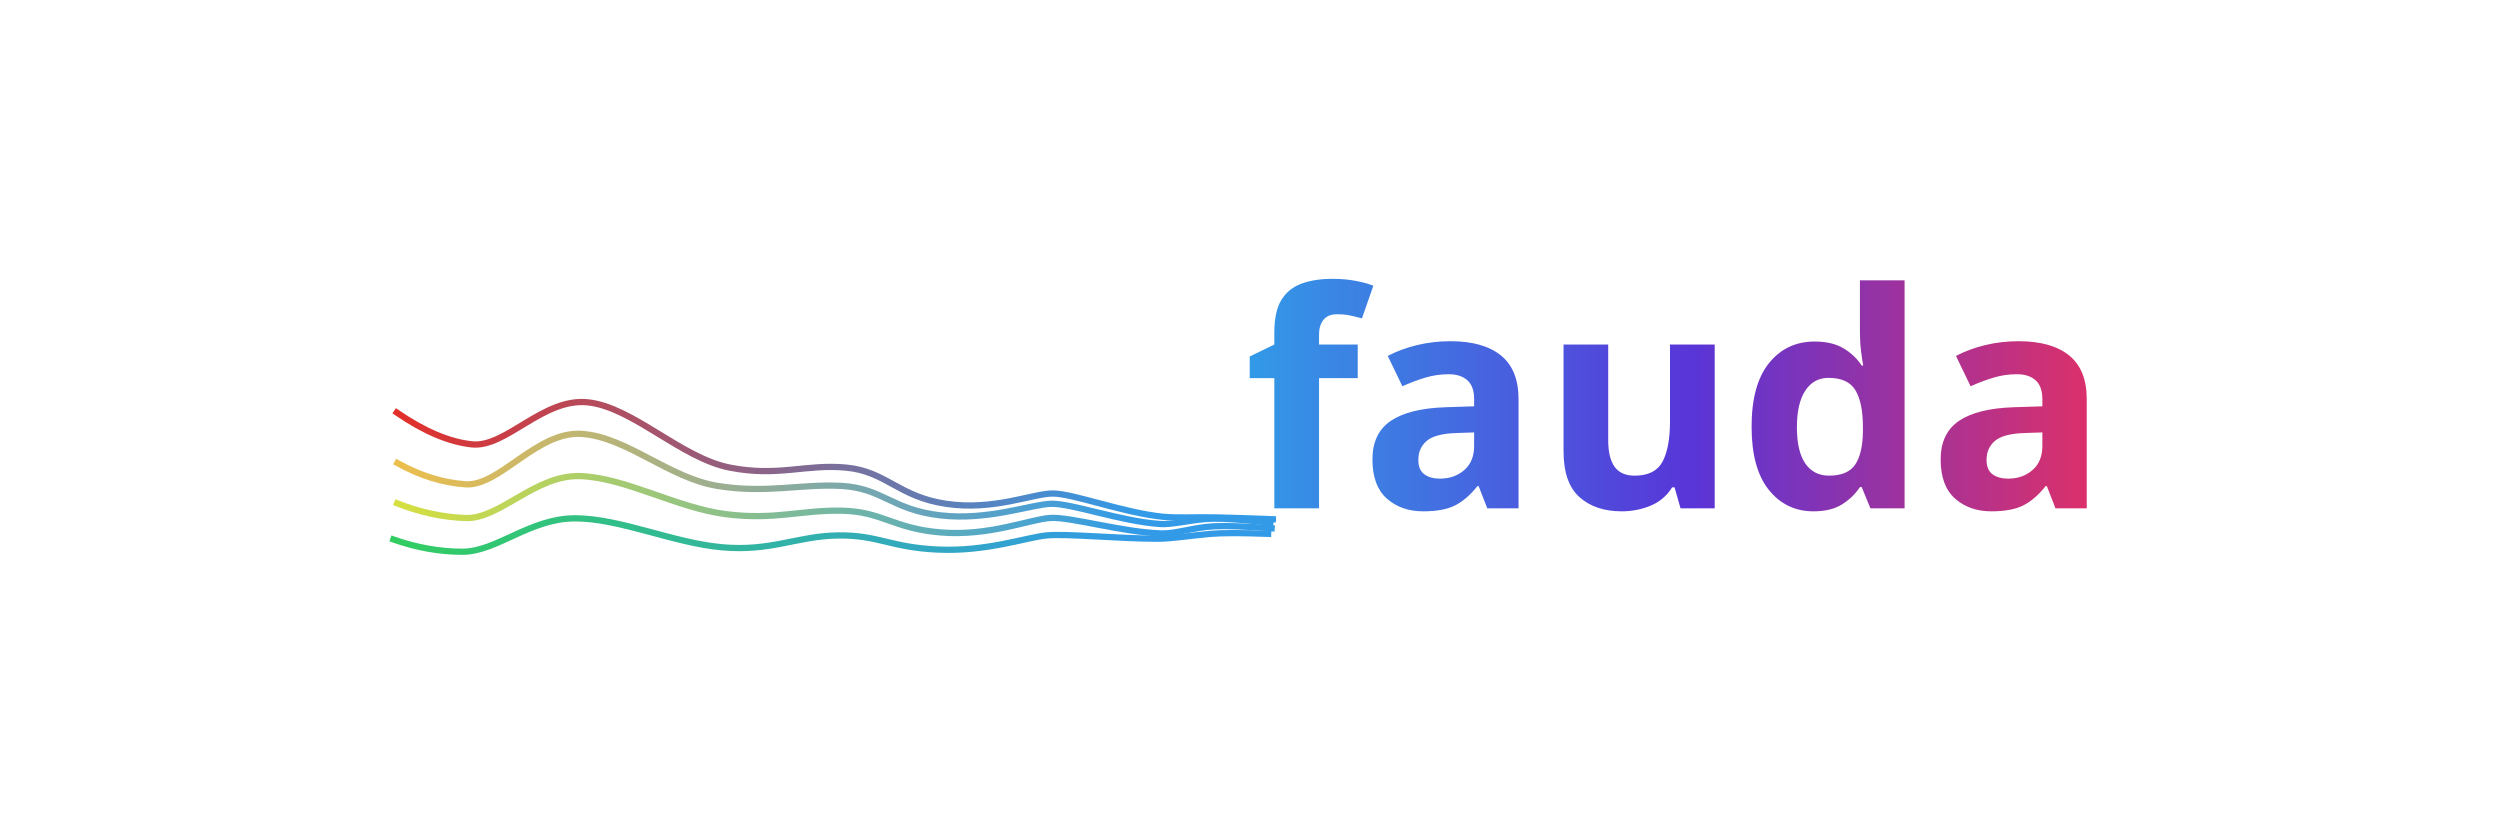
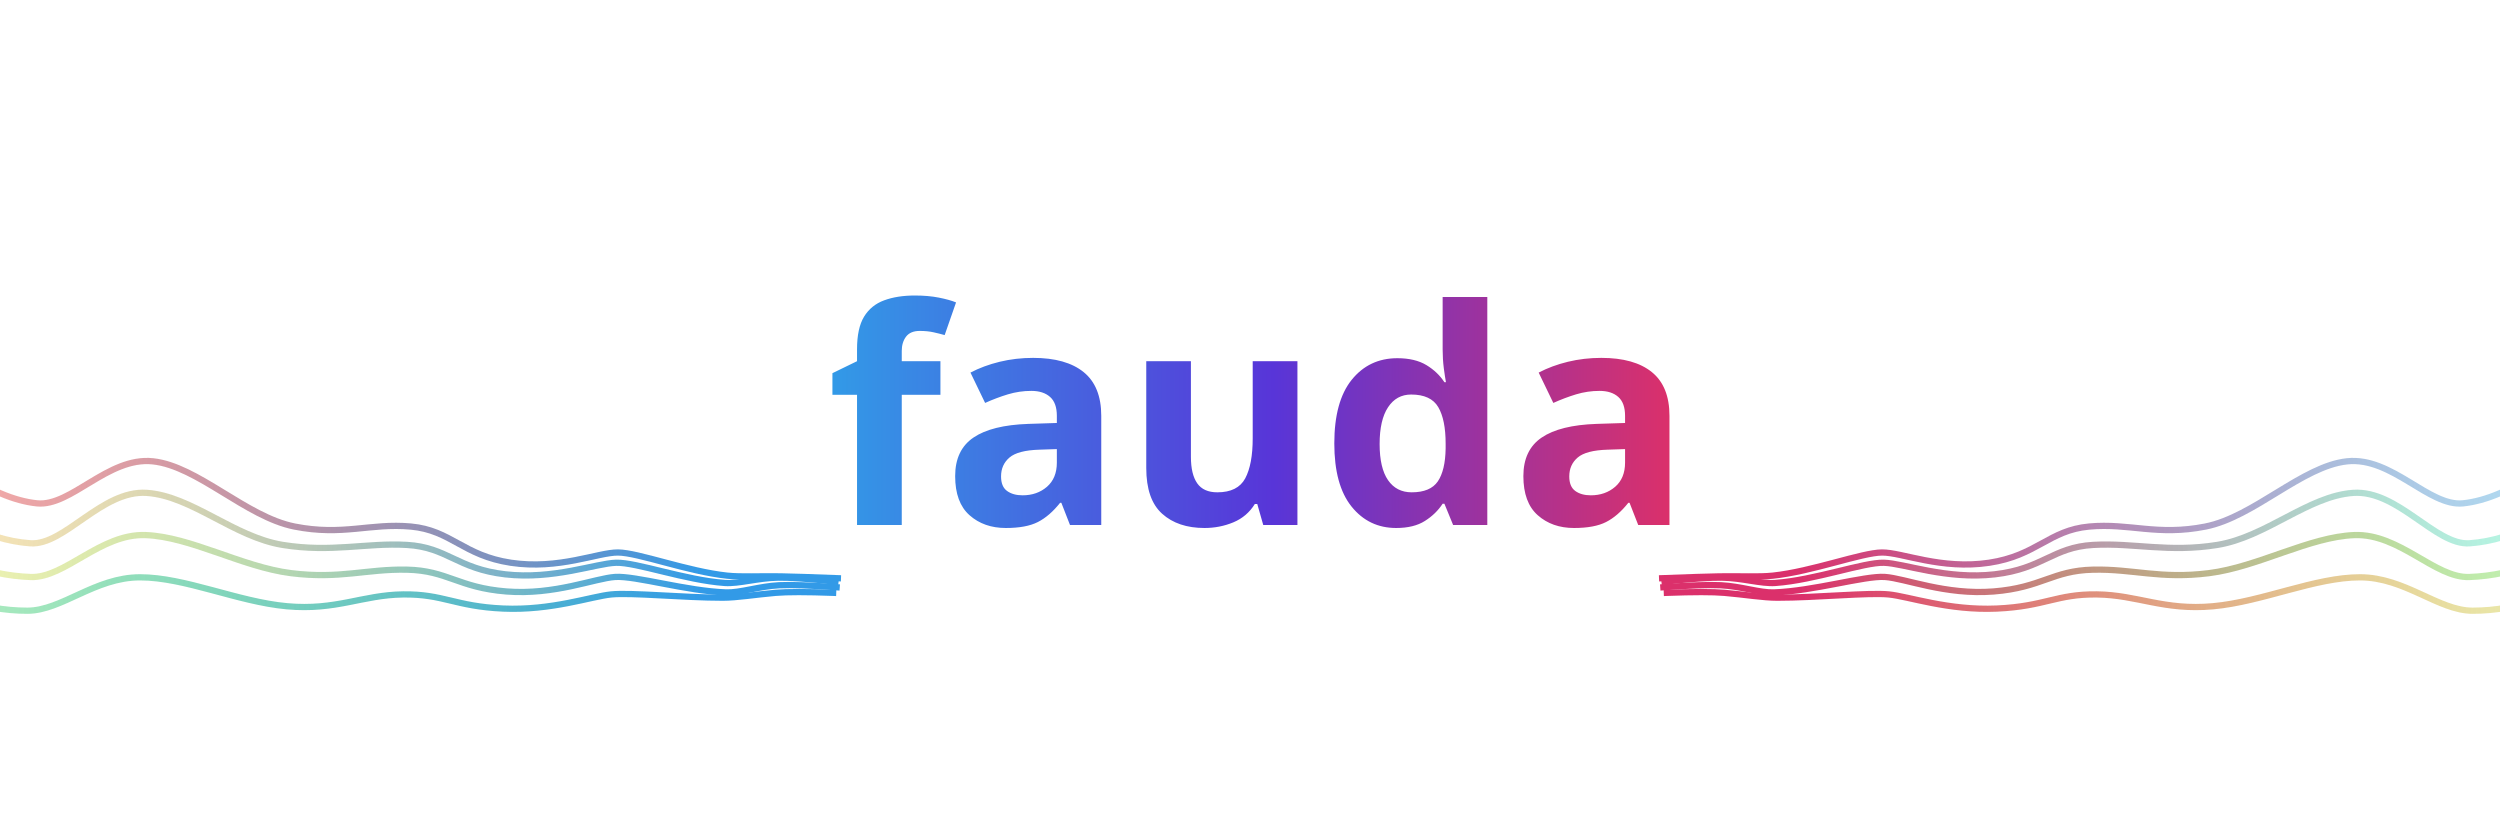
<svg xmlns="http://www.w3.org/2000/svg" width="600px" height="200px" viewBox="0 0 600 200" version="1.1">
  <defs>
    <linearGradient x1="0%" y1="50%" x2="100%" y2="50%" id="linearGradient-1">
      <stop stop-color="#329AE7" offset="0%" />
      <stop stop-color="#5835D8" offset="52.629%" />
      <stop stop-color="#DB306A" offset="100%" />
    </linearGradient>
    <linearGradient x1="0%" y1="50%" x2="100%" y2="50%" id="linearGradient-2">
      <stop stop-color="#329AE7" offset="0%" />
      <stop stop-color="#5835D8" offset="52.629%" />
      <stop stop-color="#DB306A" offset="100%" />
    </linearGradient>
    <linearGradient x1="0%" y1="50%" x2="84.528%" y2="50%" id="linearGradient-3">
-       <stop stop-color="#32CD61" offset="0%" />
+       <stop stop-color="#32CD61" stop-opacity="0.4" offset="0%" />
      <stop stop-color="#329AE7" offset="100%" />
    </linearGradient>
    <linearGradient x1="0%" y1="50%" x2="84.528%" y2="50%" id="linearGradient-4">
-       <stop stop-color="#D5DF40" offset="0%" />
+       <stop stop-color="#D5DF40" stop-opacity="0.4" offset="0%" />
      <stop stop-color="#329AE7" offset="100%" />
    </linearGradient>
    <linearGradient x1="0%" y1="50%" x2="84.528%" y2="50%" id="linearGradient-5">
-       <stop stop-color="#ECBE4D" offset="0%" />
+       <stop stop-color="#ECBE4D" stop-opacity="0.4" offset="0%" />
      <stop stop-color="#329AE7" offset="100%" />
    </linearGradient>
    <linearGradient x1="0%" y1="50%" x2="84.528%" y2="50%" id="linearGradient-6">
-       <stop stop-color="#E22F2B" offset="0%" />
+       <stop stop-color="#E22F2B" stop-opacity="0.4" offset="0%" />
      <stop stop-color="#329AE7" offset="100%" />
+     </linearGradient>
+     <linearGradient x1="0%" y1="50%" x2="84.528%" y2="50%" id="linearGradient-7">
+       <stop stop-color="#CCCD32" stop-opacity="0.4" offset="0%" />
+       <stop stop-color="#DB306B" offset="100%" />
+     </linearGradient>
+     <linearGradient x1="0%" y1="50%" x2="84.528%" y2="50%" id="linearGradient-8">
+       <stop stop-color="#67DF40" stop-opacity="0.4" offset="0%" />
+       <stop stop-color="#DB306B" offset="100%" />
+     </linearGradient>
+     <linearGradient x1="0%" y1="50%" x2="84.528%" y2="50%" id="linearGradient-9">
+       <stop stop-color="#4DECBE" stop-opacity="0.4" offset="0%" />
+       <stop stop-color="#DB306B" offset="100%" />
+     </linearGradient>
+     <linearGradient x1="0%" y1="50%" x2="84.528%" y2="50%" id="linearGradient-10">
+       <stop stop-color="#40A9DF" stop-opacity="0.4" offset="0%" />
+       <stop stop-color="#DA306B" offset="100%" />
    </linearGradient>
  </defs>
  <g id="fauda" stroke="none" stroke-width="1" fill="none" fill-rule="evenodd">
-     <text fill="url(#linearGradient-1)" font-family="RalewayRoman-Black, Raleway" font-size="72" font-weight="700">
-       <tspan x="298.492" y="122">fauda</tspan>
+     <text fill="url(#linearGradient-1)" font-family="RalewayRoman-ExtraBold, Raleway" font-size="72" font-weight="600">
+       <tspan x="198.343" y="126">fauda</tspan>
    </text>
-     <path d="M306.5,126.5 L504.304,126.5" id="Line" stroke="url(#linearGradient-2)" stroke-width="5" stroke-linecap="square" />
-     <path d="M94.401,129.462 C99.98,131.432 105.505,132.418 110.975,132.418 C119.18,132.418 127.197,124.4 138.009,124.4 C148.821,124.4 161.449,130.272 173.263,131.345 C185.077,132.418 191.404,128.632 201.126,128.506 C210.848,128.38 213.565,131.383 225.175,131.9 C236.784,132.418 246.293,128.983 251.121,128.506 C255.949,128.028 268.386,129.291 277.875,129.291 C281.261,129.291 285.74,128.538 290.557,128.124 C293.346,127.885 297.944,127.885 304.35,128.124" id="Line-Copy" stroke="url(#linearGradient-3)" stroke-width="1.5" stroke-linecap="square" />
-     <path d="M95.349,124.461 C100.928,126.431 106.452,127.417 111.923,127.417 C120.128,127.417 128.249,116.397 139.061,116.397 C149.873,116.397 162.484,123.237 174.298,124.31 C186.112,125.383 192.386,122.63 202.108,122.504 C211.831,122.378 214.513,126.382 226.122,126.899 C237.732,127.417 247.276,122.982 252.104,122.504 C256.932,122.027 269.334,125.29 278.823,125.29 C282.208,125.29 286.688,123.537 291.504,123.123 C294.294,122.884 298.891,122.884 305.297,123.123" id="Line-Copy-2" stroke="url(#linearGradient-4)" stroke-width="1.5" stroke-linecap="square" transform="translate(200.3233, 121.907) rotate(2) translate(-200.3233, -121.907) " />
-     <path d="M95.332,118.462 C100.957,121.097 106.505,122.415 111.975,122.415 C120.18,122.415 128.197,108.398 139.009,108.398 C149.821,108.398 160.587,117.509 172.401,118.582 C184.215,119.655 192.404,116.629 202.126,116.503 C211.848,116.377 214.565,121.38 226.175,121.898 C237.784,122.415 247.693,117.749 252.521,117.272 C257.349,116.794 269.386,120.289 278.876,120.289 C282.261,120.289 286.74,118.536 291.557,118.122 C294.346,117.882 298.944,117.882 305.35,118.122" id="Line-Copy-3" stroke="url(#linearGradient-5)" stroke-width="1.5" stroke-linecap="square" transform="translate(200.3408, 115.4064) rotate(4) translate(-200.3408, -115.4064) " />
-     <path d="M94.598,110.067 C101.622,113.88 107.87,115.786 113.34,115.786 C121.545,115.786 129.136,102.845 139.948,102.845 C150.76,102.845 163.608,113.789 175.422,114.862 C187.236,115.935 193.447,112.071 203.169,111.946 C212.892,111.82 216.35,117.56 227.959,118.078 C239.569,118.595 248.441,113.418 253.269,112.94 C258.097,112.462 270.43,115.731 279.919,115.731 C283.304,115.731 287.889,114.972 292.705,114.559 C295.494,114.319 300.057,113.988 306.393,113.564" id="Line-Copy-4" stroke="url(#linearGradient-6)" stroke-width="1.5" stroke-linecap="square" transform="translate(200.4955, 110.4797) rotate(6) translate(-200.4955, -110.4797) " />
+     <g id="Group-2" transform="translate(-11, 105)" stroke-linecap="square">
+       <path d="M210.599,35.655 L408.402,35.655" id="Line" stroke="url(#linearGradient-2)" stroke-width="5" />
+       <g id="Group" stroke-width="1.5">
+         <path d="M1,38.616 C6.579,40.587 12.103,41.572 17.573,41.572 C25.779,41.572 33.795,33.555 44.607,33.555 C55.419,33.555 68.048,39.427 79.862,40.499 C91.676,41.572 98.002,37.786 107.724,37.66 C117.447,37.535 120.164,40.537 131.773,41.055 C143.383,41.572 152.892,38.138 157.72,37.66 C162.548,37.183 174.985,38.446 184.474,38.446 C187.859,38.446 192.339,37.693 197.155,37.279 C199.945,37.039 204.542,37.039 210.948,37.279" id="Line-Copy" stroke="url(#linearGradient-3)" />
+         <path d="M1.948,33.615 C7.526,35.586 13.051,36.571 18.521,36.571 C26.727,36.571 34.848,25.552 45.66,25.552 C56.472,25.552 69.082,32.392 80.896,33.464 C92.71,34.537 98.985,31.785 108.707,31.659 C118.429,31.533 121.111,35.536 132.721,36.054 C144.331,36.571 153.874,32.137 158.702,31.659 C163.53,31.181 175.932,34.445 185.422,34.445 C188.807,34.445 193.287,32.692 198.103,32.278 C200.892,32.039 205.49,32.039 211.896,32.278" id="Line-Copy-2" stroke="url(#linearGradient-4)" transform="translate(106.9219, 31.06163) rotate(2) translate(-106.9219, -31.06163) " />
+         <path d="M1.93,27.616 C7.556,30.252 13.103,31.57 18.574,31.57 C26.779,31.57 34.795,17.552 45.607,17.552 C56.419,17.552 67.185,26.664 78.999,27.737 C90.813,28.809 99.002,25.784 108.724,25.658 C118.447,25.532 121.164,30.535 132.773,31.052 C144.383,31.57 154.291,26.904 159.12,26.426 C163.948,25.949 175.985,29.443 185.474,29.443 C188.859,29.443 193.339,27.69 198.155,27.277 C200.945,27.037 205.542,27.037 211.948,27.277" id="Line-Copy-3" stroke="url(#linearGradient-5)" transform="translate(106.9394, 24.56102) rotate(4) translate(-106.9394, -24.56102) " />
+         <path d="M1.196,19.222 C8.221,23.034 14.468,24.941 19.938,24.941 C28.144,24.941 35.734,12 46.546,12 C57.358,12 70.206,22.944 82.02,24.017 C93.834,25.09 100.046,21.226 109.768,21.1 C119.49,20.974 122.948,26.715 134.558,27.232 C146.168,27.75 155.04,22.572 159.868,22.095 C164.696,21.617 177.028,24.886 186.518,24.886 C189.903,24.886 194.487,24.127 199.303,23.713 C202.093,23.474 206.656,23.142 212.992,22.719" id="Line-Copy-4" stroke="url(#linearGradient-6)" transform="translate(107.094, 19.6344) rotate(6) translate(-107.094, -19.6344) " />
+       </g>
+       <g id="Group-Copy" transform="translate(515, 21) scale(-1, 1) translate(-515, -21) translate(408, 0)" stroke-width="1.5">
+         <path d="M1,38.616 C6.579,40.587 12.103,41.572 17.573,41.572 C25.779,41.572 33.795,33.555 44.607,33.555 C55.419,33.555 68.048,39.427 79.862,40.499 C91.676,41.572 98.002,37.786 107.724,37.66 C117.447,37.535 120.164,40.537 131.773,41.055 C143.383,41.572 152.892,38.138 157.72,37.66 C162.548,37.183 174.985,38.446 184.474,38.446 C187.859,38.446 192.339,37.693 197.155,37.279 C199.945,37.039 204.542,37.039 210.948,37.279" id="Line-Copy" stroke="url(#linearGradient-7)" />
+         <path d="M1.948,33.615 C7.526,35.586 13.051,36.571 18.521,36.571 C26.727,36.571 34.848,25.552 45.66,25.552 C56.472,25.552 69.082,32.392 80.896,33.464 C92.71,34.537 98.985,31.785 108.707,31.659 C118.429,31.533 121.111,35.536 132.721,36.054 C144.331,36.571 153.874,32.137 158.702,31.659 C163.53,31.181 175.932,34.445 185.422,34.445 C188.807,34.445 193.287,32.692 198.103,32.278 C200.892,32.039 205.49,32.039 211.896,32.278" id="Line-Copy-2" stroke="url(#linearGradient-8)" transform="translate(106.9219, 31.06163) rotate(2) translate(-106.9219, -31.06163) " />
+         <path d="M1.93,27.616 C7.556,30.252 13.103,31.57 18.574,31.57 C26.779,31.57 34.795,17.552 45.607,17.552 C56.419,17.552 67.185,26.664 78.999,27.737 C90.813,28.809 99.002,25.784 108.724,25.658 C118.447,25.532 121.164,30.535 132.773,31.052 C144.383,31.57 154.291,26.904 159.12,26.426 C163.948,25.949 175.985,29.443 185.474,29.443 C188.859,29.443 193.339,27.69 198.155,27.277 C200.945,27.037 205.542,27.037 211.948,27.277" id="Line-Copy-3" stroke="url(#linearGradient-9)" transform="translate(106.9394, 24.56102) rotate(4) translate(-106.9394, -24.56102) " />
+         <path d="M1.196,19.222 C8.221,23.034 14.468,24.941 19.938,24.941 C28.144,24.941 35.734,12 46.546,12 C57.358,12 70.206,22.944 82.02,24.017 C93.834,25.09 100.046,21.226 109.768,21.1 C119.49,20.974 122.948,26.715 134.558,27.232 C146.168,27.75 155.04,22.572 159.868,22.095 C164.696,21.617 177.028,24.886 186.518,24.886 C189.903,24.886 194.487,24.127 199.303,23.713 C202.093,23.474 206.656,23.142 212.992,22.719" id="Line-Copy-4" stroke="url(#linearGradient-10)" transform="translate(107.094, 19.6344) rotate(6) translate(-107.094, -19.6344) " />
+       </g>
+     </g>
  </g>
</svg>
